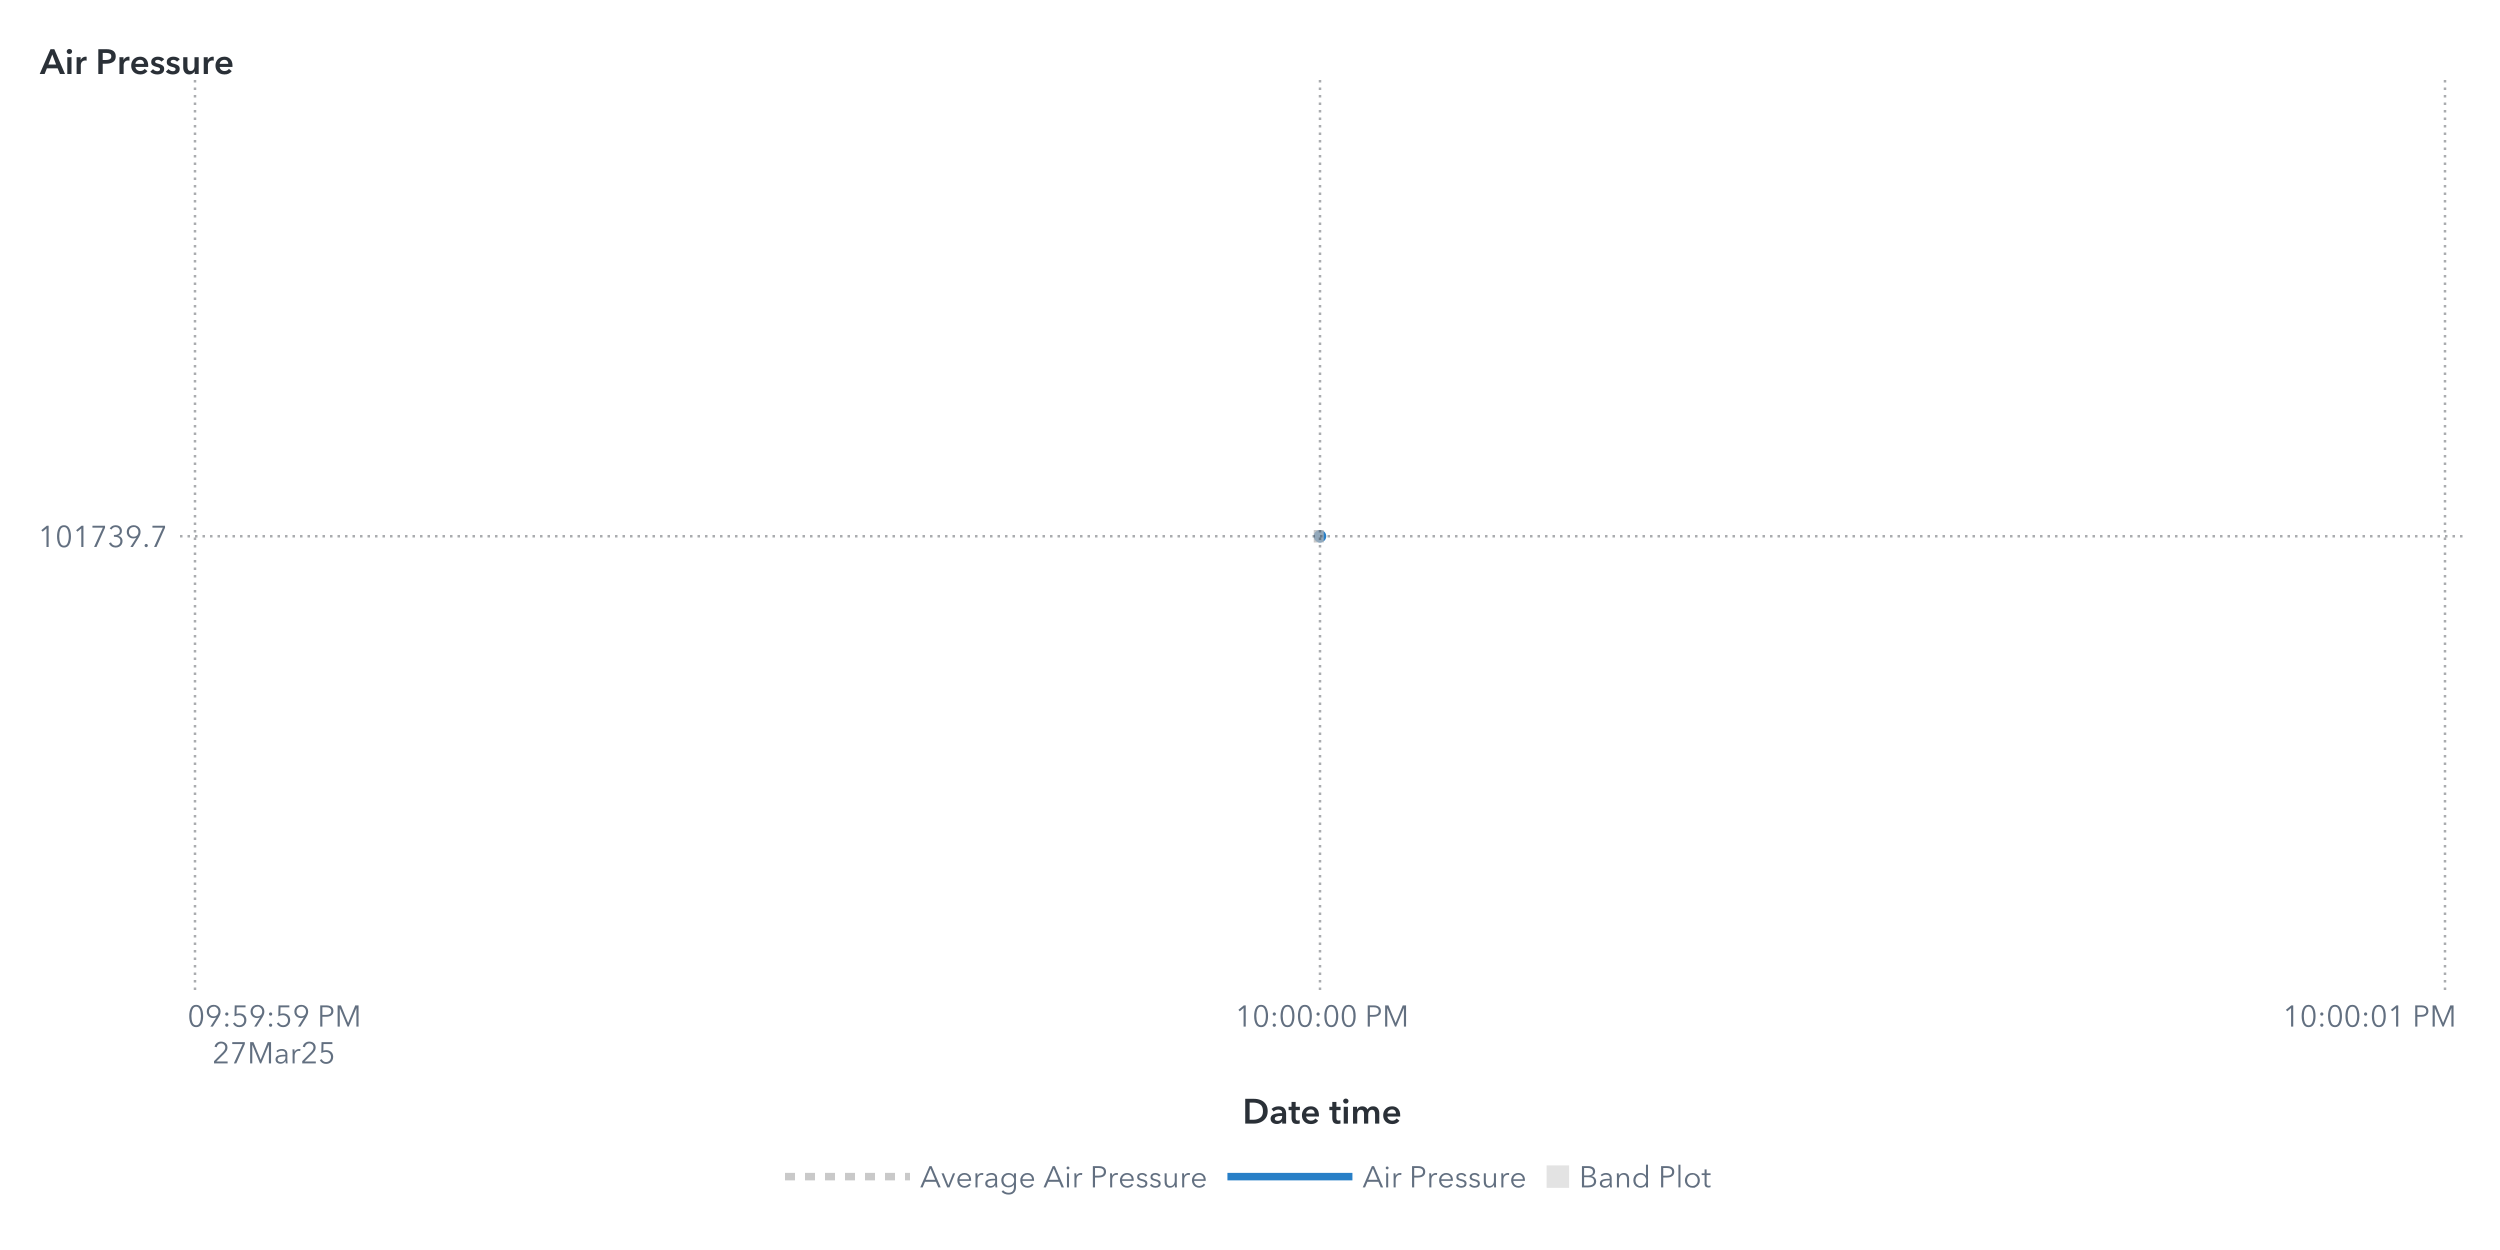
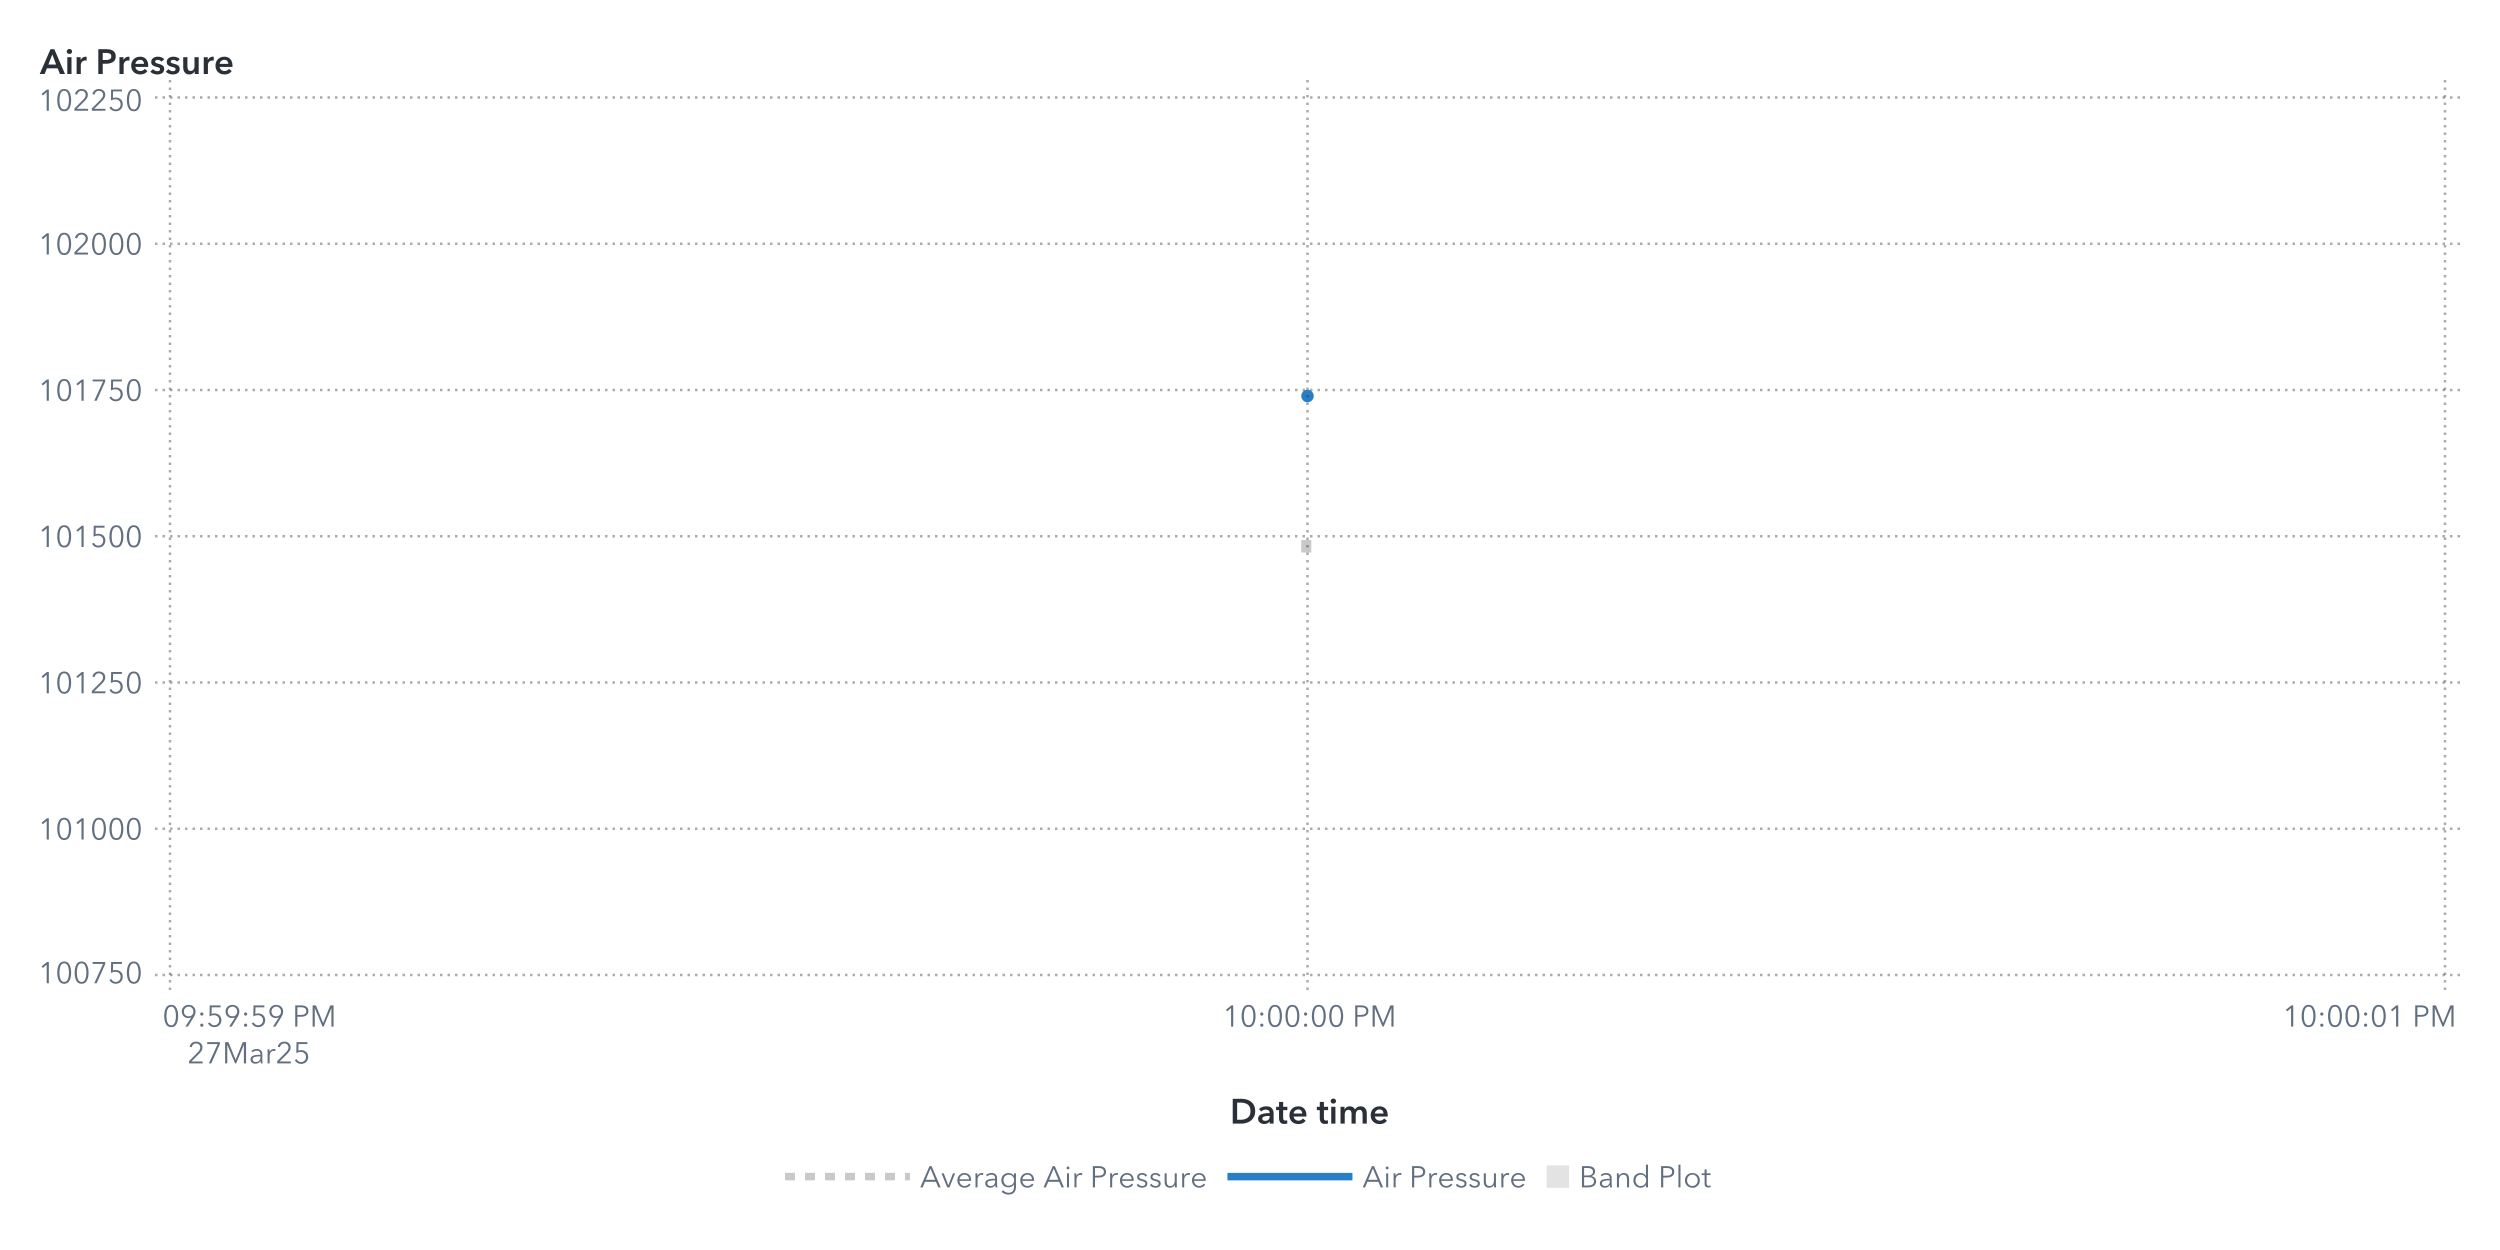
<svg xmlns="http://www.w3.org/2000/svg" xmlns:xlink="http://www.w3.org/1999/xlink" version="1.1" width="1000" height="500" viewBox="0 0 1000 500">
  <rect x="0" y="0" width="1000" height="500" fill="#ffffff">
</rect>
  <g>
    <rect x="0" y="0" rx="5" ry="5" width="1000.0" height="500.0" fill="#ffffff" opacity="0">
</rect>
    <rect x="0" y="0" rx="5" ry="5" width="1000.0" height="500.0" fill="#ffffff" opacity="0">
</rect>
    <rect x="0" y="0" rx="5" ry="5" width="1000.0" height="500.0" fill="#ffffff" opacity="0">
</rect>
    <rect x="0" y="0" rx="5" ry="5" width="1000.0" height="500.0" fill="#ffffff" opacity="0">
</rect>
    <g transform=" translate(16.0 -16.0)">
      <defs>
        <clipPath id="ClipPath0">
-           <rect x="56" y="46" width="915" height="366">
+           <rect x="46" y="46" width="925" height="366">
</rect>
        </clipPath>
      </defs>
      <g clip-path="url(#ClipPath0)">
        <defs>
          <clipPath id="ClipPath1">
-             <rect x="56" y="48" width="913" height="364">
+             <rect x="46" y="48" width="923" height="364">
</rect>
          </clipPath>
        </defs>
        <g clip-path="url(#ClipPath1)">
          <g transform="">
-             <polyline id="Polyline_12" points="512.0,230.5  512.0,230.5 " fill="none" stroke="#287fc7" stroke-width="5.0" stroke-linecap="round" stroke-linejoin="round">
+             <polyline id="Polyline_12" points="507.0,174.41  507.0,174.41 " fill="none" stroke="#287fc7" stroke-width="5.0" stroke-linecap="round" stroke-linejoin="round">
</polyline>
          </g>
          <g transform="">
-             <polyline id="Polyline_15" points="509.5,230.5  514.5,230.5 " fill="none" stroke="#b7b7b7" stroke-width="5.0" stroke-dasharray="4,4" opacity="0.75">
+             <polyline id="Polyline_15" points="504.5,234.51  509.5,234.51 " fill="none" stroke="#b7b7b7" stroke-width="5.0" stroke-dasharray="4,4" opacity="0.75">
</polyline>
          </g>
          <g transform="">
</g>
        </g>
-         <path d="M56.0 230.5L969.0 230.5" stroke="#2a3037" stroke-dasharray="1,2" fill="none" opacity="0.4">
- </path>
-         <path d="M62.0 412.0L62.0 48.0" stroke="#2a3037" stroke-dasharray="1,2" fill="none" opacity="0.4">
- </path>
-         <path d="M512.0 412.0L512.0 48.0" stroke="#2a3037" stroke-dasharray="1,2" fill="none" opacity="0.4">
+         <path d="M46.0 406.0L969.0 406.0" stroke="#2a3037" stroke-dasharray="1,2" fill="none" opacity="0.4">
+ </path>
+         <path d="M46.0 347.5L969.0 347.5" stroke="#2a3037" stroke-dasharray="1,2" fill="none" opacity="0.4">
+ </path>
+         <path d="M46.0 289.0L969.0 289.0" stroke="#2a3037" stroke-dasharray="1,2" fill="none" opacity="0.4">
+ </path>
+         <path d="M46.0 230.5L969.0 230.5" stroke="#2a3037" stroke-dasharray="1,2" fill="none" opacity="0.4">
+ </path>
+         <path d="M46.0 172.0L969.0 172.0" stroke="#2a3037" stroke-dasharray="1,2" fill="none" opacity="0.4">
+ </path>
+         <path d="M46.0 113.5L969.0 113.5" stroke="#2a3037" stroke-dasharray="1,2" fill="none" opacity="0.4">
+ </path>
+         <path d="M46.0 55.0L969.0 55.0" stroke="#2a3037" stroke-dasharray="1,2" fill="none" opacity="0.4">
+ </path>
+         <path d="M52.0 412.0L52.0 48.0" stroke="#2a3037" stroke-dasharray="1,2" fill="none" opacity="0.4">
+ </path>
+         <path d="M507.0 412.0L507.0 48.0" stroke="#2a3037" stroke-dasharray="1,2" fill="none" opacity="0.4">
</path>
        <path d="M962.0 412.0L962.0 48.0" stroke="#2a3037" stroke-dasharray="1,2" fill="none" opacity="0.4">
</path>
      </g>
      <defs>
        <clipPath id="ClipPath2">
-           <rect x="0" y="49" width="56" height="363">
+           <rect x="0" y="49" width="46" height="363">
</rect>
        </clipPath>
      </defs>
      <g clip-path="url(#ClipPath2)">
-         <g fill="#626f80" stroke="#626f80" transform="translate(-0.84 234.8) scale(0.012 -0.012)">
+         <g fill="#626f80" stroke="#626f80" transform="translate(-0.76 409.3) scale(0.012 -0.012)">
          <defs>
            <path id="g49/TT0" d="M358.0 0 L286.0 0 L286.0 619.0 L158.0 510.0 L114.0 560.0 L294.0 708.0 L358.0 708.0 L358.0 0Z">
</path>
          </defs>
          <use x="0" y="0" xlink:href="#g49/TT0" />
          <defs>
            <path id="g48/TT0" d="M522.0 353.0Q 522.0,195.0  467.0,88.5 T 290.0,-18.0 Q 167.0,-18.0  112.5,88.5 T 58.0,353.0 Q 58.0,512.0  112.5,619.0 T 290.0,726.0 Q 412.0,726.0  467.0,618.5 T 522.0,353.0 Z M131.0 353.0Q 131.0,226.0  167.5,135.0 T 290.0,44.0 Q 375.0,44.0  412.0,135.5 T 449.0,353.0 Q 449.0,480.0  412.0,572.5 T 290.0,665.0 Q 204.0,665.0  167.5,573.0 T 131.0,353.0 Z">
</path>
          </defs>
          <use x="580.0" y="0" xlink:href="#g48/TT0" />
+           <use x="1160.0" y="0" xlink:href="#g48/TT0" />
+           <defs>
+             <path id="g55/TT0" d="M498.0 642.0 L213.0 0 L132.0 0 L425.0 644.0 L78.0 644.0 L78.0 708.0 L498.0 708.0 L498.0 642.0Z">
+ </path>
+           </defs>
+           <use x="1740.0" y="0" xlink:href="#g55/TT0" />
+           <defs>
+             <path id="g53/TT0" d="M180.0 644.0 L175.0 425.0Q 219.0,441.0  273.0,441.0 Q 339.0,441.0  391.5,413.0 T 473.5,334.5 T 503.0,219.0 Q 503.0,151.0  473.5,97.0 T 390.5,12.5 T 268.0,-18.0 Q 194.0,-18.0  140.0,16.0 T 56.0,111.0  L121.0 140.0Q 140.0,96.0  179.0,70.0 T 264.0,44.0 Q 311.0,44.0  349.0,66.0 T 408.5,126.5 T 430.0,212.0 Q 430.0,289.0  380.5,335.5 T 254.0,382.0 Q 180.0,382.0  107.0,343.0  L114.0 708.0 L475.0 708.0 L475.0 644.0 L180.0 644.0Z">
+ </path>
+           </defs>
+           <use x="2320.0" y="0" xlink:href="#g53/TT0" />
+           <use x="2900.0" y="0" xlink:href="#g48/TT0" />
+         </g>
+         <text id="Text_21" x="41.0" y="409.3" font-size="9.0pt" font-family="Avenir Next for SAS" fill="#626f80" text-anchor="end" opacity="0">
+ 100750</text>
+         <g fill="#626f80" stroke="#626f80" transform="translate(-0.76 351.8) scale(0.012 -0.012)">
+           <use x="0" y="0" xlink:href="#g49/TT0" />
+           <use x="580.0" y="0" xlink:href="#g48/TT0" />
          <use x="1160.0" y="0" xlink:href="#g49/TT0" />
-           <defs>
-             <path id="g55/TT0" d="M498.0 642.0 L213.0 0 L132.0 0 L425.0 644.0 L78.0 644.0 L78.0 708.0 L498.0 708.0 L498.0 642.0Z">
- </path>
-           </defs>
+           <use x="1740.0" y="0" xlink:href="#g48/TT0" />
+           <use x="2320.0" y="0" xlink:href="#g48/TT0" />
+           <use x="2900.0" y="0" xlink:href="#g48/TT0" />
+         </g>
+         <text id="Text_22" x="41.0" y="351.8" font-size="9.0pt" font-family="Avenir Next for SAS" fill="#626f80" text-anchor="end" opacity="0">
+ 101000</text>
+         <g fill="#626f80" stroke="#626f80" transform="translate(-0.76 293.3) scale(0.012 -0.012)">
+           <use x="0" y="0" xlink:href="#g49/TT0" />
+           <use x="580.0" y="0" xlink:href="#g48/TT0" />
+           <use x="1160.0" y="0" xlink:href="#g49/TT0" />
+           <defs>
+             <path id="g50/TT0" d="M51.0 0 L51.0 75.0 L341.0 368.0Q 380.0,408.0  403.0,447.0 T 426.0,530.0 Q 426.0,590.0  385.5,627.5 T 286.0,665.0 Q 230.0,665.0  191.0,630.0 T 140.0,539.0  L69.0 553.0Q 84.0,629.0  144.0,677.5 T 286.0,726.0 Q 344.0,726.0  392.5,703.5 T 470.0,637.0 T 499.0,531.0 Q 499.0,469.0  470.0,421.5 T 384.0,317.0  L129.0 64.0 L504.0 64.0 L504.0 0 L51.0 0Z">
+ </path>
+           </defs>
+           <use x="1740.0" y="0" xlink:href="#g50/TT0" />
+           <use x="2320.0" y="0" xlink:href="#g53/TT0" />
+           <use x="2900.0" y="0" xlink:href="#g48/TT0" />
+         </g>
+         <text id="Text_23" x="41.0" y="293.3" font-size="9.0pt" font-family="Avenir Next for SAS" fill="#626f80" text-anchor="end" opacity="0">
+ 101250</text>
+         <g fill="#626f80" stroke="#626f80" transform="translate(-0.76 234.8) scale(0.012 -0.012)">
+           <use x="0" y="0" xlink:href="#g49/TT0" />
+           <use x="580.0" y="0" xlink:href="#g48/TT0" />
+           <use x="1160.0" y="0" xlink:href="#g49/TT0" />
+           <use x="1740.0" y="0" xlink:href="#g53/TT0" />
+           <use x="2320.0" y="0" xlink:href="#g48/TT0" />
+           <use x="2900.0" y="0" xlink:href="#g48/TT0" />
+         </g>
+         <text id="Text_24" x="41.0" y="234.8" font-size="9.0pt" font-family="Avenir Next for SAS" fill="#626f80" text-anchor="end" opacity="0">
+ 101500</text>
+         <g fill="#626f80" stroke="#626f80" transform="translate(-0.76 176.3) scale(0.012 -0.012)">
+           <use x="0" y="0" xlink:href="#g49/TT0" />
+           <use x="580.0" y="0" xlink:href="#g48/TT0" />
+           <use x="1160.0" y="0" xlink:href="#g49/TT0" />
          <use x="1740.0" y="0" xlink:href="#g55/TT0" />
-           <defs>
-             <path id="g51/TT0" d="M245.0 402.0Q 319.0,402.0  364.5,433.5 T 410.0,532.0 Q 410.0,590.0  369.0,627.5 T 270.0,665.0 Q 226.0,665.0  191.0,643.5 T 135.0,582.0  L74.0 614.0Q 106.0,670.0  157.0,698.0 T 274.0,726.0 Q 331.0,726.0  378.0,703.5 T 453.0,638.0 T 481.0,536.0 Q 481.0,475.0  446.5,432.0 T 358.0,374.0  L358.0 372.0Q 421.0,359.0  461.0,312.0 T 501.0,196.0 Q 501.0,131.0  470.0,82.5 T 387.0,8.0 T 273.0,-18.0 Q 196.0,-18.0  137.5,19.5 T 49.0,127.0  L117.0 152.0Q 135.0,102.0  177.0,73.0 T 273.0,44.0 Q 314.0,44.0  350.0,62.5 T 407.5,115.5 T 429.0,196.0 Q 429.0,271.0  376.0,305.5 T 245.0,340.0  L214.0 340.0 L214.0 402.0 L245.0 402.0Z">
- </path>
-           </defs>
-           <use x="2320.0" y="0" xlink:href="#g51/TT0" />
-           <defs>
-             <path id="g57/TT0" d="M379.0 311.0Q 364.0,299.0  335.0,292.0 T 278.0,285.0 Q 217.0,285.0  167.5,312.5 T 90.0,390.0 T 62.0,503.0 Q 62.0,568.0  91.5,618.5 T 173.5,697.5 T 292.0,726.0 Q 358.0,726.0  410.5,697.5 T 492.5,618.5 T 522.0,503.0 Q 522.0,453.0  505.0,406.5 T 458.0,311.0  L265.0 0 L182.0 0 L381.0 309.0 L379.0 311.0Z M292.0 665.0Q 246.0,665.0  210.0,644.0 T 154.0,586.0 T 134.0,503.0 Q 134.0,433.0  177.0,388.0 T 292.0,343.0 Q 364.0,343.0  407.0,388.0 T 450.0,503.0 Q 450.0,549.0  430.0,586.0 T 374.0,644.0 T 338.0,665.0 Z">
- </path>
-           </defs>
-           <use x="2900.0" y="0" xlink:href="#g57/TT0" />
-           <defs>
-             <path id="g46/TT0" d="M130.0 -6.0Q 107.0,-6.0  91.5,10.0 T 76.0,48.0 Q 76.0,70.0  91.5,86.0 T 130.0,102.0 Q 153.0,102.0  168.5,86.0 T 184.0,48.0 Q 184.0,26.0  168.5,10.0 T 130.0,-6.0 Z">
- </path>
-           </defs>
-           <use x="3480.0" y="0" xlink:href="#g46/TT0" />
-           <use x="3740.0" y="0" xlink:href="#g55/TT0" />
-         </g>
-         <text id="Text_20" x="51.0" y="234.8" font-size="9.0pt" font-family="Avenir Next for SAS" fill="#626f80" text-anchor="end" opacity="0">
- 101739.7</text>
+           <use x="2320.0" y="0" xlink:href="#g53/TT0" />
+           <use x="2900.0" y="0" xlink:href="#g48/TT0" />
+         </g>
+         <text id="Text_25" x="41.0" y="176.3" font-size="9.0pt" font-family="Avenir Next for SAS" fill="#626f80" text-anchor="end" opacity="0">
+ 101750</text>
+         <g fill="#626f80" stroke="#626f80" transform="translate(-0.76 117.8) scale(0.012 -0.012)">
+           <use x="0" y="0" xlink:href="#g49/TT0" />
+           <use x="580.0" y="0" xlink:href="#g48/TT0" />
+           <use x="1160.0" y="0" xlink:href="#g50/TT0" />
+           <use x="1740.0" y="0" xlink:href="#g48/TT0" />
+           <use x="2320.0" y="0" xlink:href="#g48/TT0" />
+           <use x="2900.0" y="0" xlink:href="#g48/TT0" />
+         </g>
+         <text id="Text_26" x="41.0" y="117.8" font-size="9.0pt" font-family="Avenir Next for SAS" fill="#626f80" text-anchor="end" opacity="0">
+ 102000</text>
+         <g fill="#626f80" stroke="#626f80" transform="translate(-0.76 60.3) scale(0.012 -0.012)">
+           <use x="0" y="0" xlink:href="#g49/TT0" />
+           <use x="580.0" y="0" xlink:href="#g48/TT0" />
+           <use x="1160.0" y="0" xlink:href="#g50/TT0" />
+           <use x="1740.0" y="0" xlink:href="#g50/TT0" />
+           <use x="2320.0" y="0" xlink:href="#g53/TT0" />
+           <use x="2900.0" y="0" xlink:href="#g48/TT0" />
+         </g>
+         <text id="Text_27" x="41.0" y="60.3" font-size="9.0pt" font-family="Avenir Next for SAS" fill="#626f80" text-anchor="end" opacity="0">
+ 102250</text>
      </g>
      <g fill="#2a3037" stroke="#2a3037" transform="translate(0 45.59) scale(0.014 -0.014)">
        <defs>
          <path id="g65/TT1" d="M300.0 708.0 L409.0 708.0 L714.0 0 L570.0 0 L504.0 162.0 L197.0 162.0 L133.0 0 L-8.0 0 L300.0 708.0Z M460.0 270.0 L351.0 558.0 L240.0 270.0 L460.0 270.0Z">
</path>
        </defs>
        <use x="0" y="0" xlink:href="#g65/TT1" />
        <defs>
          <path id="g105/TT1" d="M133.0 715.0Q 166.0,715.0  188.5,694.5 T 211.0,643.0 Q 211.0,612.0  188.5,591.5 T 133.0,571.0 Q 101.0,571.0  79.0,592.5 T 57.0,643.0 Q 57.0,672.0  79.0,693.5 T 133.0,715.0 Z M74.0 480.0 L194.0 480.0 L194.0 0 L74.0 0 L74.0 480.0Z">
</path>
        </defs>
        <use x="706.0" y="0" xlink:href="#g105/TT1" />
        <defs>
          <path id="g114/TT1" d="M187.0 480.0 L187.0 400.0 L189.0 400.0Q 209.0,443.0  246.0,468.5 T 329.0,494.0 Q 346.0,494.0  358.0,491.0  L358.0 381.0Q 338.0,386.0  321.0,386.0 Q 272.0,386.0  243.0,363.0 T 203.0,310.5 T 192.0,257.0  L192.0 0 L72.0 0 L72.0 480.0 L187.0 480.0Z">
</path>
        </defs>
        <use x="974.0" y="0" xlink:href="#g114/TT1" />
        <defs>
          <path id="g80/TT1" d="M309.0 708.0Q 576.0,708.0  576.0,503.0 Q 576.0,393.0  500.0,343.0 T 301.0,293.0  L204.0 293.0 L204.0 0 L78.0 0 L78.0 708.0 L309.0 708.0Z M449.0 503.0Q 449.0,560.0  407.5,581.0 T 296.0,602.0  L204.0 602.0 L204.0 399.0 L292.0 399.0Q 363.0,399.0  406.0,422.0 T 449.0,503.0 Z">
</path>
        </defs>
        <use x="1588.0" y="0" xlink:href="#g80/TT1" />
        <use x="2198.0" y="0" xlink:href="#g114/TT1" />
        <defs>
          <path id="g101/TT1" d="M529.0 202.0 L164.0 202.0Q 168.0,152.0  208.0,118.0 T 301.0,84.0 Q 384.0,84.0  428.0,146.0  L508.0 82.0Q 437.0,-14.0  302.0,-14.0 Q 228.0,-14.0  169.5,16.5 T 77.5,104.0 T 44.0,237.0 Q 44.0,313.0  77.0,371.5 T 168.0,462.0 T 298.0,494.0 Q 402.0,494.0  466.0,427.0 T 530.0,234.0 Q 530.0,213.0  529.0,202.0 Z M297.0 404.0Q 244.0,404.0  206.0,371.0 T 164.0,288.0  L410.0 288.0Q 410.0,338.0  381.0,371.0 T 297.0,404.0 Z">
</path>
        </defs>
        <use x="2562.0" y="0" xlink:href="#g101/TT1" />
        <defs>
          <path id="g115/TT1" d="M230.0 404.0Q 198.0,404.0  175.5,391.0 T 153.0,352.0 Q 153.0,327.0  176.0,315.0 T 257.0,289.0 Q 325.0,273.0  368.5,241.0 T 412.0,146.0 Q 412.0,64.0  355.5,25.0 T 212.0,-14.0 Q 155.0,-14.0  102.0,7.0 T 15.0,65.0  L94.0 139.0Q 114.0,112.0  146.5,95.5 T 217.0,79.0 Q 248.0,79.0  271.0,93.0 T 294.0,136.0 Q 294.0,164.0  269.5,177.5 T 184.0,205.0 Q 119.0,221.0  80.5,250.5 T 42.0,341.0 Q 42.0,416.0  98.0,455.0 T 233.0,494.0 Q 287.0,494.0  336.0,475.0 T 413.0,421.0  L335.0 352.0Q 318.0,374.0  290.0,389.0 T 230.0,404.0 Z">
</path>
        </defs>
        <use x="3136.0" y="0" xlink:href="#g115/TT1" />
        <use x="3580.0" y="0" xlink:href="#g115/TT1" />
        <defs>
          <path id="g117/TT1" d="M396.0 0 L396.0 77.0 L394.0 77.0Q 377.0,39.0  336.5,12.5 T 245.0,-14.0 Q 157.0,-14.0  112.5,42.5 T 68.0,180.0  L68.0 480.0 L188.0 480.0 L188.0 214.0Q 188.0,86.0  278.0,86.0 Q 332.0,86.0  361.0,124.5 T 390.0,216.0  L390.0 480.0 L510.0 480.0 L510.0 0 L396.0 0Z">
</path>
        </defs>
        <use x="4024.0" y="0" xlink:href="#g117/TT1" />
        <use x="4606.0" y="0" xlink:href="#g114/TT1" />
        <use x="4970.0" y="0" xlink:href="#g101/TT1" />
      </g>
-       <text id="Text_21" x="0" y="45.59" font-size="10.5pt" font-family="Avenir Next for SAS" font-weight="bold" fill="#2a3037" text-anchor="start" opacity="0">
+       <text id="Text_28" x="0" y="45.59" font-size="10.5pt" font-family="Avenir Next for SAS" font-weight="bold" fill="#2a3037" text-anchor="start" opacity="0">
Air Pressure</text>
      <defs>
        <clipPath id="ClipPath3">
-           <rect x="56" y="412" width="912" height="57">
+           <rect x="46" y="412" width="922" height="57">
</rect>
        </clipPath>
      </defs>
      <g clip-path="url(#ClipPath3)">
-         <g fill="#626f80" stroke="#626f80" transform="translate(59.0 426.65) scale(0.012 -0.012)">
+         <g fill="#626f80" stroke="#626f80" transform="translate(49.0 426.65) scale(0.012 -0.012)">
          <use x="0" y="0" xlink:href="#g48/TT0" />
+           <defs>
+             <path id="g57/TT0" d="M379.0 311.0Q 364.0,299.0  335.0,292.0 T 278.0,285.0 Q 217.0,285.0  167.5,312.5 T 90.0,390.0 T 62.0,503.0 Q 62.0,568.0  91.5,618.5 T 173.5,697.5 T 292.0,726.0 Q 358.0,726.0  410.5,697.5 T 492.5,618.5 T 522.0,503.0 Q 522.0,453.0  505.0,406.5 T 458.0,311.0  L265.0 0 L182.0 0 L381.0 309.0 L379.0 311.0Z M292.0 665.0Q 246.0,665.0  210.0,644.0 T 154.0,586.0 T 134.0,503.0 Q 134.0,433.0  177.0,388.0 T 292.0,343.0 Q 364.0,343.0  407.0,388.0 T 450.0,503.0 Q 450.0,549.0  430.0,586.0 T 374.0,644.0 T 338.0,665.0 Z">
+ </path>
+           </defs>
          <use x="580.0" y="0" xlink:href="#g57/TT0" />
          <defs>
            <path id="g58/TT0" d="M150.0 366.0Q 127.0,366.0  111.5,382.0 T 96.0,420.0 Q 96.0,442.0  111.5,458.0 T 150.0,474.0 Q 173.0,474.0  188.5,458.0 T 204.0,420.0 Q 204.0,398.0  188.5,382.0 T 150.0,366.0 Z M150.0 -6.0Q 127.0,-6.0  111.5,10.0 T 96.0,48.0 Q 96.0,70.0  111.5,86.0 T 150.0,102.0 Q 173.0,102.0  188.5,86.0 T 204.0,48.0 Q 204.0,26.0  188.5,10.0 T 150.0,-6.0 Z">
</path>
          </defs>
          <use x="1160.0" y="0" xlink:href="#g58/TT0" />
-           <defs>
-             <path id="g53/TT0" d="M180.0 644.0 L175.0 425.0Q 219.0,441.0  273.0,441.0 Q 339.0,441.0  391.5,413.0 T 473.5,334.5 T 503.0,219.0 Q 503.0,151.0  473.5,97.0 T 390.5,12.5 T 268.0,-18.0 Q 194.0,-18.0  140.0,16.0 T 56.0,111.0  L121.0 140.0Q 140.0,96.0  179.0,70.0 T 264.0,44.0 Q 311.0,44.0  349.0,66.0 T 408.5,126.5 T 430.0,212.0 Q 430.0,289.0  380.5,335.5 T 254.0,382.0 Q 180.0,382.0  107.0,343.0  L114.0 708.0 L475.0 708.0 L475.0 644.0 L180.0 644.0Z">
- </path>
-           </defs>
          <use x="1460.0" y="0" xlink:href="#g53/TT0" />
          <use x="2040.0" y="0" xlink:href="#g57/TT0" />
          <use x="2620.0" y="0" xlink:href="#g58/TT0" />
          <use x="2920.0" y="0" xlink:href="#g53/TT0" />
          <use x="3500.0" y="0" xlink:href="#g57/TT0" />
          <defs>
            <path id="g80/TT0" d="M294.0 708.0Q 405.0,708.0  469.0,660.0 T 533.0,519.0 Q 533.0,426.0  468.0,377.5 T 292.0,329.0  L166.0 329.0 L166.0 0 L94.0 0 L94.0 708.0 L294.0 708.0Z M288.0 390.0Q 372.0,390.0  416.5,423.0 T 461.0,519.0 Q 461.0,583.0  416.5,614.5 T 288.0,646.0  L166.0 646.0 L166.0 390.0 L288.0 390.0Z">
</path>
          </defs>
          <use x="4330.0" y="0" xlink:href="#g80/TT0" />
          <defs>
            <path id="g77/TT0" d="M444.0 122.0 L445.0 122.0 L682.0 708.0 L792.0 708.0 L792.0 0 L720.0 0 L720.0 615.0 L718.0 615.0 L462.0 0 L424.0 0 L168.0 615.0 L166.0 615.0 L166.0 0 L94.0 0 L94.0 708.0 L204.0 708.0 L444.0 122.0Z">
</path>
          </defs>
          <use x="4910.0" y="0" xlink:href="#g77/TT0" />
        </g>
-         <text x="93.0" y="426.65" font-size="9.0pt" font-family="Avenir Next for SAS" fill="#626f80" text-anchor="middle" opacity="0">
+         <text x="83.0" y="426.65" font-size="9.0pt" font-family="Avenir Next for SAS" fill="#626f80" text-anchor="middle" opacity="0">
09:59:59 PM</text>
-         <g fill="#626f80" stroke="#626f80" transform="translate(69.0 441.35) scale(0.012 -0.012)">
-           <defs>
-             <path id="g50/TT0" d="M51.0 0 L51.0 75.0 L341.0 368.0Q 380.0,408.0  403.0,447.0 T 426.0,530.0 Q 426.0,590.0  385.5,627.5 T 286.0,665.0 Q 230.0,665.0  191.0,630.0 T 140.0,539.0  L69.0 553.0Q 84.0,629.0  144.0,677.5 T 286.0,726.0 Q 344.0,726.0  392.5,703.5 T 470.0,637.0 T 499.0,531.0 Q 499.0,469.0  470.0,421.5 T 384.0,317.0  L129.0 64.0 L504.0 64.0 L504.0 0 L51.0 0Z">
- </path>
-           </defs>
+         <g fill="#626f80" stroke="#626f80" transform="translate(59.0 441.35) scale(0.012 -0.012)">
          <use x="0" y="0" xlink:href="#g50/TT0" />
          <use x="580.0" y="0" xlink:href="#g55/TT0" />
          <use x="1160.0" y="0" xlink:href="#g77/TT0" />
          <defs>
            <path id="g97/TT0" d="M260.0 423.0Q 220.0,423.0  183.0,408.0 T 121.0,368.0  L83.0 413.0Q 113.0,443.0  161.0,461.5 T 267.0,480.0 Q 347.0,480.0  398.0,436.0 T 449.0,310.0  L449.0 105.0Q 449.0,42.0  457.0,0  L396.0 0Q 389.0,40.0  389.0,76.0  L387.0 76.0Q 355.0,30.0  314.5,9.0 T 217.0,-12.0 Q 178.0,-12.0  141.0,2.5 T 79.5,49.0 T 55.0,130.0 Q 55.0,198.0  99.0,232.0 T 212.5,276.5 T 385.0,287.0  L385.0 302.0Q 385.0,362.0  353.0,392.5 T 260.0,423.0 Z M125.0 133.0Q 125.0,87.0  157.0,65.5 T 235.0,44.0 Q 304.0,44.0  344.5,89.0 T 385.0,199.0  L385.0 234.0 L365.0 234.0Q 259.0,234.0  192.0,213.5 T 125.0,133.0 Z">
</path>
          </defs>
          <use x="2046.0" y="0" xlink:href="#g97/TT0" />
          <defs>
            <path id="g114/TT0" d="M86.0 468.0 L151.0 468.0Q 155.0,418.0  155.0,388.0  L157.0 388.0Q 177.0,429.0  217.5,454.5 T 307.0,480.0 Q 334.0,480.0  352.0,475.0  L343.0 411.0Q 337.0,413.0  322.5,415.0 T 295.0,417.0 Q 236.0,417.0  197.0,372.5 T 158.0,240.0  L158.0 0 L90.0 0 L90.0 365.0Q 90.0,425.0  86.0,468.0 Z">
</path>
          </defs>
          <use x="2580.0" y="0" xlink:href="#g114/TT0" />
          <use x="2940.0" y="0" xlink:href="#g50/TT0" />
          <use x="3520.0" y="0" xlink:href="#g53/TT0" />
        </g>
-         <text x="93.0" y="441.35" font-size="9.0pt" font-family="Avenir Next for SAS" fill="#626f80" text-anchor="middle" opacity="0">
+         <text x="83.0" y="441.35" font-size="9.0pt" font-family="Avenir Next for SAS" fill="#626f80" text-anchor="middle" opacity="0">
27Mar25</text>
-         <g fill="#626f80" stroke="#626f80" transform="translate(478.0 426.65) scale(0.012 -0.012)">
+         <g fill="#626f80" stroke="#626f80" transform="translate(473.0 426.65) scale(0.012 -0.012)">
          <use x="0" y="0" xlink:href="#g49/TT0" />
          <use x="580.0" y="0" xlink:href="#g48/TT0" />
          <use x="1160.0" y="0" xlink:href="#g58/TT0" />
          <use x="1460.0" y="0" xlink:href="#g48/TT0" />
          <use x="2040.0" y="0" xlink:href="#g48/TT0" />
          <use x="2620.0" y="0" xlink:href="#g58/TT0" />
          <use x="2920.0" y="0" xlink:href="#g48/TT0" />
          <use x="3500.0" y="0" xlink:href="#g48/TT0" />
          <use x="4330.0" y="0" xlink:href="#g80/TT0" />
          <use x="4910.0" y="0" xlink:href="#g77/TT0" />
        </g>
-         <text x="512.0" y="426.65" font-size="9.0pt" font-family="Avenir Next for SAS" fill="#626f80" text-anchor="middle" opacity="0">
+         <text x="507.0" y="426.65" font-size="9.0pt" font-family="Avenir Next for SAS" fill="#626f80" text-anchor="middle" opacity="0">
10:00:00 PM</text>
        <g fill="#626f80" stroke="#626f80" transform="translate(897.0 426.65) scale(0.012 -0.012)">
          <use x="0" y="0" xlink:href="#g49/TT0" />
          <use x="580.0" y="0" xlink:href="#g48/TT0" />
          <use x="1160.0" y="0" xlink:href="#g58/TT0" />
          <use x="1460.0" y="0" xlink:href="#g48/TT0" />
          <use x="2040.0" y="0" xlink:href="#g48/TT0" />
          <use x="2620.0" y="0" xlink:href="#g58/TT0" />
          <use x="2920.0" y="0" xlink:href="#g48/TT0" />
          <use x="3500.0" y="0" xlink:href="#g49/TT0" />
          <use x="4330.0" y="0" xlink:href="#g80/TT0" />
          <use x="4910.0" y="0" xlink:href="#g77/TT0" />
        </g>
        <text x="931.0" y="426.65" font-size="9.0pt" font-family="Avenir Next for SAS" fill="#626f80" text-anchor="middle" opacity="0">
10:00:01 PM</text>
      </g>
-       <g fill="#2a3037" stroke="#2a3037" transform="translate(481.0 465.44) scale(0.014 -0.014)">
+       <g fill="#2a3037" stroke="#2a3037" transform="translate(476.0 465.44) scale(0.014 -0.014)">
        <defs>
          <path id="g68/TT1" d="M329.0 708.0Q 430.0,708.0  518.5,673.0 T 663.5,558.5 T 720.0,354.0 Q 720.0,237.0  663.0,157.0 T 516.5,38.5 T 329.0,0  L78.0 0 L78.0 708.0 L329.0 708.0Z M585.0 354.0Q 585.0,492.0  506.0,546.0 T 309.0,600.0  L204.0 600.0 L204.0 110.0 L309.0 110.0Q 424.0,110.0  504.5,166.5 T 585.0,354.0 Z">
</path>
        </defs>
        <use x="0" y="0" xlink:href="#g68/TT1" />
        <defs>
          <path id="g97/TT1" d="M367.0 61.0Q 349.0,29.0  308.5,8.5 T 218.0,-12.0 Q 175.0,-12.0  134.0,3.0 T 65.5,51.5 T 38.0,137.0 Q 38.0,233.0  131.0,266.5 T 368.0,300.0  L368.0 312.0Q 368.0,354.0  337.0,377.0 T 258.0,400.0 Q 221.0,400.0  186.0,384.5 T 127.0,345.0  L65.0 418.0Q 105.0,455.0  158.5,474.5 T 268.0,494.0 Q 385.0,494.0  433.5,436.0 T 482.0,292.0  L482.0 0 L370.0 0 L370.0 61.0 L367.0 61.0Z M341.0 219.0Q 158.0,219.0  158.0,139.0 Q 158.0,107.0  182.5,93.0 T 242.0,79.0 Q 303.0,79.0  335.5,111.5 T 368.0,202.0  L368.0 219.0 L341.0 219.0Z">
</path>
        </defs>
        <use x="764.0" y="0" xlink:href="#g97/TT1" />
        <defs>
          <path id="g116/TT1" d="M3.0 480.0 L87.0 480.0 L87.0 619.0 L205.0 619.0 L205.0 480.0 L325.0 480.0 L325.0 384.0 L205.0 384.0 L205.0 161.0Q 205.0,125.0  218.0,106.0 T 268.0,87.0 Q 299.0,87.0  319.0,97.0  L323.0 3.0Q 289.0,-10.0  243.0,-10.0 Q 155.0,-10.0  121.0,35.5 T 87.0,160.0  L87.0 384.0 L3.0 384.0 L3.0 480.0Z">
</path>
        </defs>
        <use x="1314.0" y="0" xlink:href="#g116/TT1" />
        <use x="1654.0" y="0" xlink:href="#g101/TT1" />
        <use x="2478.0" y="0" xlink:href="#g116/TT1" />
        <use x="2818.0" y="0" xlink:href="#g105/TT1" />
        <defs>
          <path id="g109/TT1" d="M822.0 300.0 L822.0 0 L702.0 0 L702.0 266.0Q 702.0,394.0  612.0,394.0 Q 560.0,394.0  533.0,354.5 T 506.0,262.0  L506.0 0 L386.0 0 L386.0 290.0Q 386.0,337.0  363.5,365.5 T 297.0,394.0 Q 246.0,394.0  219.0,355.5 T 192.0,264.0  L192.0 0 L72.0 0 L72.0 480.0 L186.0 480.0 L186.0 403.0 L188.0 403.0Q 205.0,442.0  244.0,468.0 T 337.0,494.0 Q 390.0,494.0  428.0,470.0 T 487.0,403.0 Q 511.0,447.0  551.5,470.5 T 645.0,494.0 Q 733.0,494.0  777.5,437.5 T 822.0,300.0 Z">
</path>
        </defs>
        <use x="3086.0" y="0" xlink:href="#g109/TT1" />
        <use x="3976.0" y="0" xlink:href="#g101/TT1" />
      </g>
-       <text id="Text_23" x="512.0" y="465.44" font-size="10.5pt" font-family="Avenir Next for SAS" font-weight="bold" fill="#2a3037" text-anchor="middle" opacity="0">
+       <text id="Text_30" x="507.0" y="465.44" font-size="10.5pt" font-family="Avenir Next for SAS" font-weight="bold" fill="#2a3037" text-anchor="middle" opacity="0">
Date time</text>
    </g>
    <g transform=" translate(16.0 -16.0)">
</g>
    <g transform=" translate(16.0 -16.0)">
</g>
    <g transform=" translate(16.0 -16.0)">
      <rect x="292.0" y="473.3" rx="5" ry="5" width="382.42" height="26.7" fill="#ffffff">
</rect>
      <path d="M298.0 486.65L348.0 486.65" stroke="#b7b7b7" stroke-dasharray="4,4" stroke-width="3.0" fill="none" opacity="0.75">
</path>
      <g fill="#626f80" stroke="#626f80" transform="translate(352.0 490.95) scale(0.012 -0.012)">
        <defs>
          <path id="g65/TT0" d="M89.0 0 L10.0 0 L316.0 708.0 L386.0 708.0 L690.0 0 L610.0 0 L532.0 186.0 L166.0 186.0 L89.0 0Z M193.0 252.0 L505.0 252.0 L349.0 628.0 L193.0 252.0Z">
</path>
        </defs>
        <use x="0" y="0" xlink:href="#g65/TT0" />
        <defs>
          <path id="g118/TT0" d="M282.0 0 L207.0 0 L16.0 468.0 L92.0 468.0 L244.0 72.0 L246.0 72.0 L399.0 468.0 L472.0 468.0 L282.0 0Z">
</path>
        </defs>
        <use x="700.0" y="0" xlink:href="#g118/TT0" />
        <defs>
          <path id="g101/TT0" d="M515.0 216.0 L127.0 216.0Q 128.0,169.0  150.5,130.5 T 212.0,69.0 T 298.0,46.0 Q 347.0,46.0  387.0,69.5 T 448.0,127.0  L499.0 87.0Q 421.0,-12.0  298.0,-12.0 Q 229.0,-12.0  174.0,20.0 T 87.5,108.0 T 56.0,234.0 Q 56.0,303.0  87.0,359.5 T 172.0,448.0 T 292.0,480.0 Q 363.0,480.0  413.5,449.5 T 490.0,366.0 T 516.0,248.0 Q 516.0,228.0  515.0,216.0 Z M292.0 423.0Q 248.0,423.0  211.5,402.0 T 153.0,345.5 T 128.0,270.0  L447.0 270.0Q 444.0,338.0  403.5,380.5 T 292.0,423.0 Z">
</path>
        </defs>
        <use x="1188.0" y="0" xlink:href="#g101/TT0" />
        <use x="1760.0" y="0" xlink:href="#g114/TT0" />
        <use x="2120.0" y="0" xlink:href="#g97/TT0" />
        <defs>
          <path id="g103/TT0" d="M294.0 -180.0Q 389.0,-180.0  433.0,-129.0 T 477.0,4.0  L477.0 92.0 L475.0 92.0Q 449.0,50.0  399.5,25.0 T 298.0,0 Q 226.0,0  171.0,30.5 T 86.0,115.5 T 56.0,238.0 Q 56.0,305.0  86.5,360.0 T 172.0,447.5 T 298.0,480.0 Q 351.0,480.0  399.5,455.5 T 475.0,387.0  L477.0 387.0 L477.0 468.0 L545.0 468.0 L545.0 4.0Q 545.0,-56.0  523.0,-110.5 T 444.0,-202.5 T 291.0,-240.0 Q 227.0,-240.0  167.5,-215.0 T 66.0,-146.0  L115.0 -94.0Q 144.0,-131.0  193.0,-155.5 T 294.0,-180.0 Z M305.0 58.0Q 357.0,58.0  398.0,81.0 T 462.0,145.5 T 485.0,240.0 Q 485.0,289.0  461.5,331.0 T 397.0,398.0 T 305.0,423.0 Q 250.0,423.0  210.0,398.0 T 149.0,331.5 T 128.0,240.0 Q 128.0,190.0  149.0,148.5 T 210.0,82.5 T 250.0,58.0 Z">
</path>
        </defs>
        <use x="2654.0" y="0" xlink:href="#g103/TT0" />
        <use x="3286.0" y="0" xlink:href="#g101/TT0" />
        <use x="4108.0" y="0" xlink:href="#g65/TT0" />
        <defs>
          <path id="g105/TT0" d="M125.0 600.0Q 106.0,600.0  91.5,614.0 T 77.0,648.0 Q 77.0,668.0  91.5,682.0 T 125.0,696.0 Q 144.0,696.0  158.5,682.0 T 173.0,648.0 Q 173.0,628.0  158.5,614.0 T 125.0,600.0 Z M159.0 0 L91.0 0 L91.0 468.0 L159.0 468.0 L159.0 0Z">
</path>
        </defs>
        <use x="4808.0" y="0" xlink:href="#g105/TT0" />
        <use x="5058.0" y="0" xlink:href="#g114/TT0" />
        <use x="5668.0" y="0" xlink:href="#g80/TT0" />
        <use x="6248.0" y="0" xlink:href="#g114/TT0" />
        <use x="6608.0" y="0" xlink:href="#g101/TT0" />
        <defs>
          <path id="g115/TT0" d="M224.0 423.0Q 183.0,423.0  154.0,404.5 T 125.0,350.0 Q 125.0,318.0  151.0,300.0 T 237.0,270.0 Q 320.0,253.0  359.5,220.0 T 399.0,133.0 Q 399.0,59.0  347.5,23.5 T 223.0,-12.0 Q 167.0,-12.0  118.0,11.0 T 38.0,79.0  L92.0 119.0Q 111.0,87.0  146.5,66.5 T 222.0,46.0 Q 270.0,46.0  301.0,65.5 T 332.0,128.0 Q 332.0,163.0  299.5,182.0 T 194.0,218.0 Q 136.0,232.0  98.0,258.5 T 60.0,344.0 Q 60.0,411.0  108.5,445.5 T 227.0,480.0 Q 277.0,480.0  323.0,457.5 T 391.0,396.0  L339.0 357.0Q 324.0,387.0  293.0,405.0 T 224.0,423.0 Z">
</path>
        </defs>
        <use x="7180.0" y="0" xlink:href="#g115/TT0" />
        <use x="7624.0" y="0" xlink:href="#g115/TT0" />
        <defs>
          <path id="g117/TT0" d="M426.0 80.0 L424.0 80.0Q 405.0,40.0  359.5,14.0 T 264.0,-12.0 Q 177.0,-12.0  131.5,40.0 T 86.0,181.0  L86.0 468.0 L154.0 468.0 L154.0 209.0Q 154.0,130.0  182.5,87.5 T 281.0,45.0 Q 319.0,45.0  351.0,65.5 T 403.0,127.0 T 423.0,228.0  L423.0 468.0 L491.0 468.0 L491.0 103.0Q 491.0,43.0  495.0,0  L430.0 0Q 426.0,50.0  426.0,80.0 Z">
</path>
        </defs>
        <use x="8068.0" y="0" xlink:href="#g117/TT0" />
        <use x="8649.0" y="0" xlink:href="#g114/TT0" />
        <use x="9009.0" y="0" xlink:href="#g101/TT0" />
      </g>
      <text x="352.0" y="490.95" font-size="9.0pt" font-family="Avenir Next for SAS" fill="#626f80" text-anchor="start" opacity="0">
Average Air Pressure</text>
      <path d="M474.97 486.65L524.97 486.65Z" stroke="#287fc7" stroke-width="3.0" fill="none">
</path>
      <g fill="#626f80" stroke="#626f80" transform="translate(528.97 490.95) scale(0.012 -0.012)">
        <use x="0" y="0" xlink:href="#g65/TT0" />
        <use x="700.0" y="0" xlink:href="#g105/TT0" />
        <use x="950.0" y="0" xlink:href="#g114/TT0" />
        <use x="1560.0" y="0" xlink:href="#g80/TT0" />
        <use x="2140.0" y="0" xlink:href="#g114/TT0" />
        <use x="2500.0" y="0" xlink:href="#g101/TT0" />
        <use x="3072.0" y="0" xlink:href="#g115/TT0" />
        <use x="3516.0" y="0" xlink:href="#g115/TT0" />
        <use x="3960.0" y="0" xlink:href="#g117/TT0" />
        <use x="4541.0" y="0" xlink:href="#g114/TT0" />
        <use x="4901.0" y="0" xlink:href="#g101/TT0" />
      </g>
      <text x="528.97" y="490.95" font-size="9.0pt" font-family="Avenir Next for SAS" fill="#626f80" text-anchor="start" opacity="0">
Air Pressure</text>
      <rect x="602.65" y="482.15" width="9.0" height="9.0" fill="#d1d1d1" opacity="0.6">
</rect>
      <g fill="#626f80" stroke="#626f80" transform="translate(615.65 490.95) scale(0.012 -0.012)">
        <defs>
          <path id="g66/TT0" d="M305.0 708.0Q 401.0,708.0  467.0,666.0 T 533.0,527.0 Q 533.0,471.0  498.5,429.5 T 408.0,375.0  L408.0 373.0Q 479.0,365.0  523.5,318.0 T 568.0,196.0 Q 568.0,137.0  536.0,93.0 T 444.0,24.5 T 304.0,0  L94.0 0 L94.0 708.0 L305.0 708.0Z M311.0 398.0Q 372.0,398.0  416.5,428.0 T 461.0,522.0 Q 461.0,586.0  414.0,616.0 T 291.0,646.0  L166.0 646.0 L166.0 398.0 L311.0 398.0Z M300.0 62.0Q 385.0,62.0  440.0,96.0 T 495.0,200.0 Q 495.0,269.0  448.0,304.0 T 313.0,339.0  L166.0 339.0 L166.0 62.0 L300.0 62.0Z">
</path>
        </defs>
        <use x="0" y="0" xlink:href="#g66/TT0" />
        <use x="636.0" y="0" xlink:href="#g97/TT0" />
        <defs>
          <path id="g110/TT0" d="M155.0 388.0 L157.0 388.0Q 176.0,428.0  221.5,454.0 T 317.0,480.0 Q 404.0,480.0  449.5,428.0 T 495.0,287.0  L495.0 0 L427.0 0 L427.0 259.0Q 427.0,338.0  398.5,380.5 T 300.0,423.0 Q 262.0,423.0  230.0,402.5 T 178.0,341.0 T 158.0,240.0  L158.0 0 L90.0 0 L90.0 365.0Q 90.0,425.0  86.0,468.0  L151.0 468.0Q 155.0,418.0  155.0,388.0 Z">
</path>
        </defs>
        <use x="1170.0" y="0" xlink:href="#g110/TT0" />
        <defs>
          <path id="g100/TT0" d="M298.0 -12.0Q 227.0,-12.0  171.5,20.5 T 86.0,109.0 T 56.0,234.0 Q 56.0,303.0  86.0,359.0 T 171.5,447.5 T 298.0,480.0 Q 350.0,480.0  398.0,455.5 T 475.0,387.0  L477.0 387.0 L477.0 756.0 L545.0 756.0 L545.0 0 L477.0 0 L477.0 79.0 L475.0 79.0Q 446.0,36.0  398.0,12.0 T 298.0,-12.0 Z M305.0 46.0Q 357.0,46.0  398.0,70.5 T 462.0,138.0 T 485.0,234.0 Q 485.0,287.0  462.0,330.0 T 398.0,398.0 T 305.0,423.0 Q 250.0,423.0  210.0,398.0 T 149.0,330.0 T 128.0,234.0 Q 128.0,181.0  149.0,138.5 T 210.0,71.0 T 250.0,46.0 Z">
</path>
        </defs>
        <use x="1751.0" y="0" xlink:href="#g100/TT0" />
        <use x="2638.0" y="0" xlink:href="#g80/TT0" />
        <defs>
          <path id="g108/TT0" d="M160.0 0 L92.0 0 L92.0 756.0 L160.0 756.0 L160.0 0Z">
</path>
        </defs>
        <use x="3218.0" y="0" xlink:href="#g108/TT0" />
        <defs>
          <path id="g111/TT0" d="M305.0 -12.0Q 234.0,-12.0  177.0,20.0 T 88.0,108.0 T 56.0,234.0 Q 56.0,304.0  88.0,360.0 T 177.0,448.0 T 305.0,480.0 Q 377.0,480.0  434.0,448.0 T 523.0,360.0 T 555.0,234.0 Q 555.0,164.0  523.0,108.0 T 434.0,20.0 T 377.0,-12.0 Z M305.0 423.0Q 252.0,423.0  212.0,398.0 T 150.0,330.0 T 128.0,234.0 Q 128.0,181.0  150.0,138.5 T 212.0,71.0 T 305.0,46.0 Q 358.0,46.0  398.5,71.0 T 461.0,138.5 T 483.0,234.0 Q 483.0,287.0  461.0,330.0 T 398.5,398.0 T 358.0,423.0 Z">
</path>
        </defs>
        <use x="3470.0" y="0" xlink:href="#g111/TT0" />
        <defs>
          <path id="g116/TT0" d="M169.0 411.0 L169.0 138.0Q 169.0,89.0  187.0,70.5 T 239.0,52.0 Q 268.0,52.0  298.0,67.0  L301.0 8.0Q 264.0,-6.0  221.0,-6.0 Q 173.0,-6.0  137.0,22.0 T 101.0,119.0  L101.0 411.0 L4.0 411.0 L4.0 468.0 L101.0 468.0 L101.0 600.0 L169.0 600.0 L169.0 468.0 L301.0 468.0 L301.0 411.0 L169.0 411.0Z">
</path>
        </defs>
        <use x="4081.0" y="0" xlink:href="#g116/TT0" />
      </g>
      <text x="615.65" y="490.95" font-size="9.0pt" font-family="Avenir Next for SAS" fill="#626f80" text-anchor="start" opacity="0">
Band Plot</text>
    </g>
  </g>
</svg>
